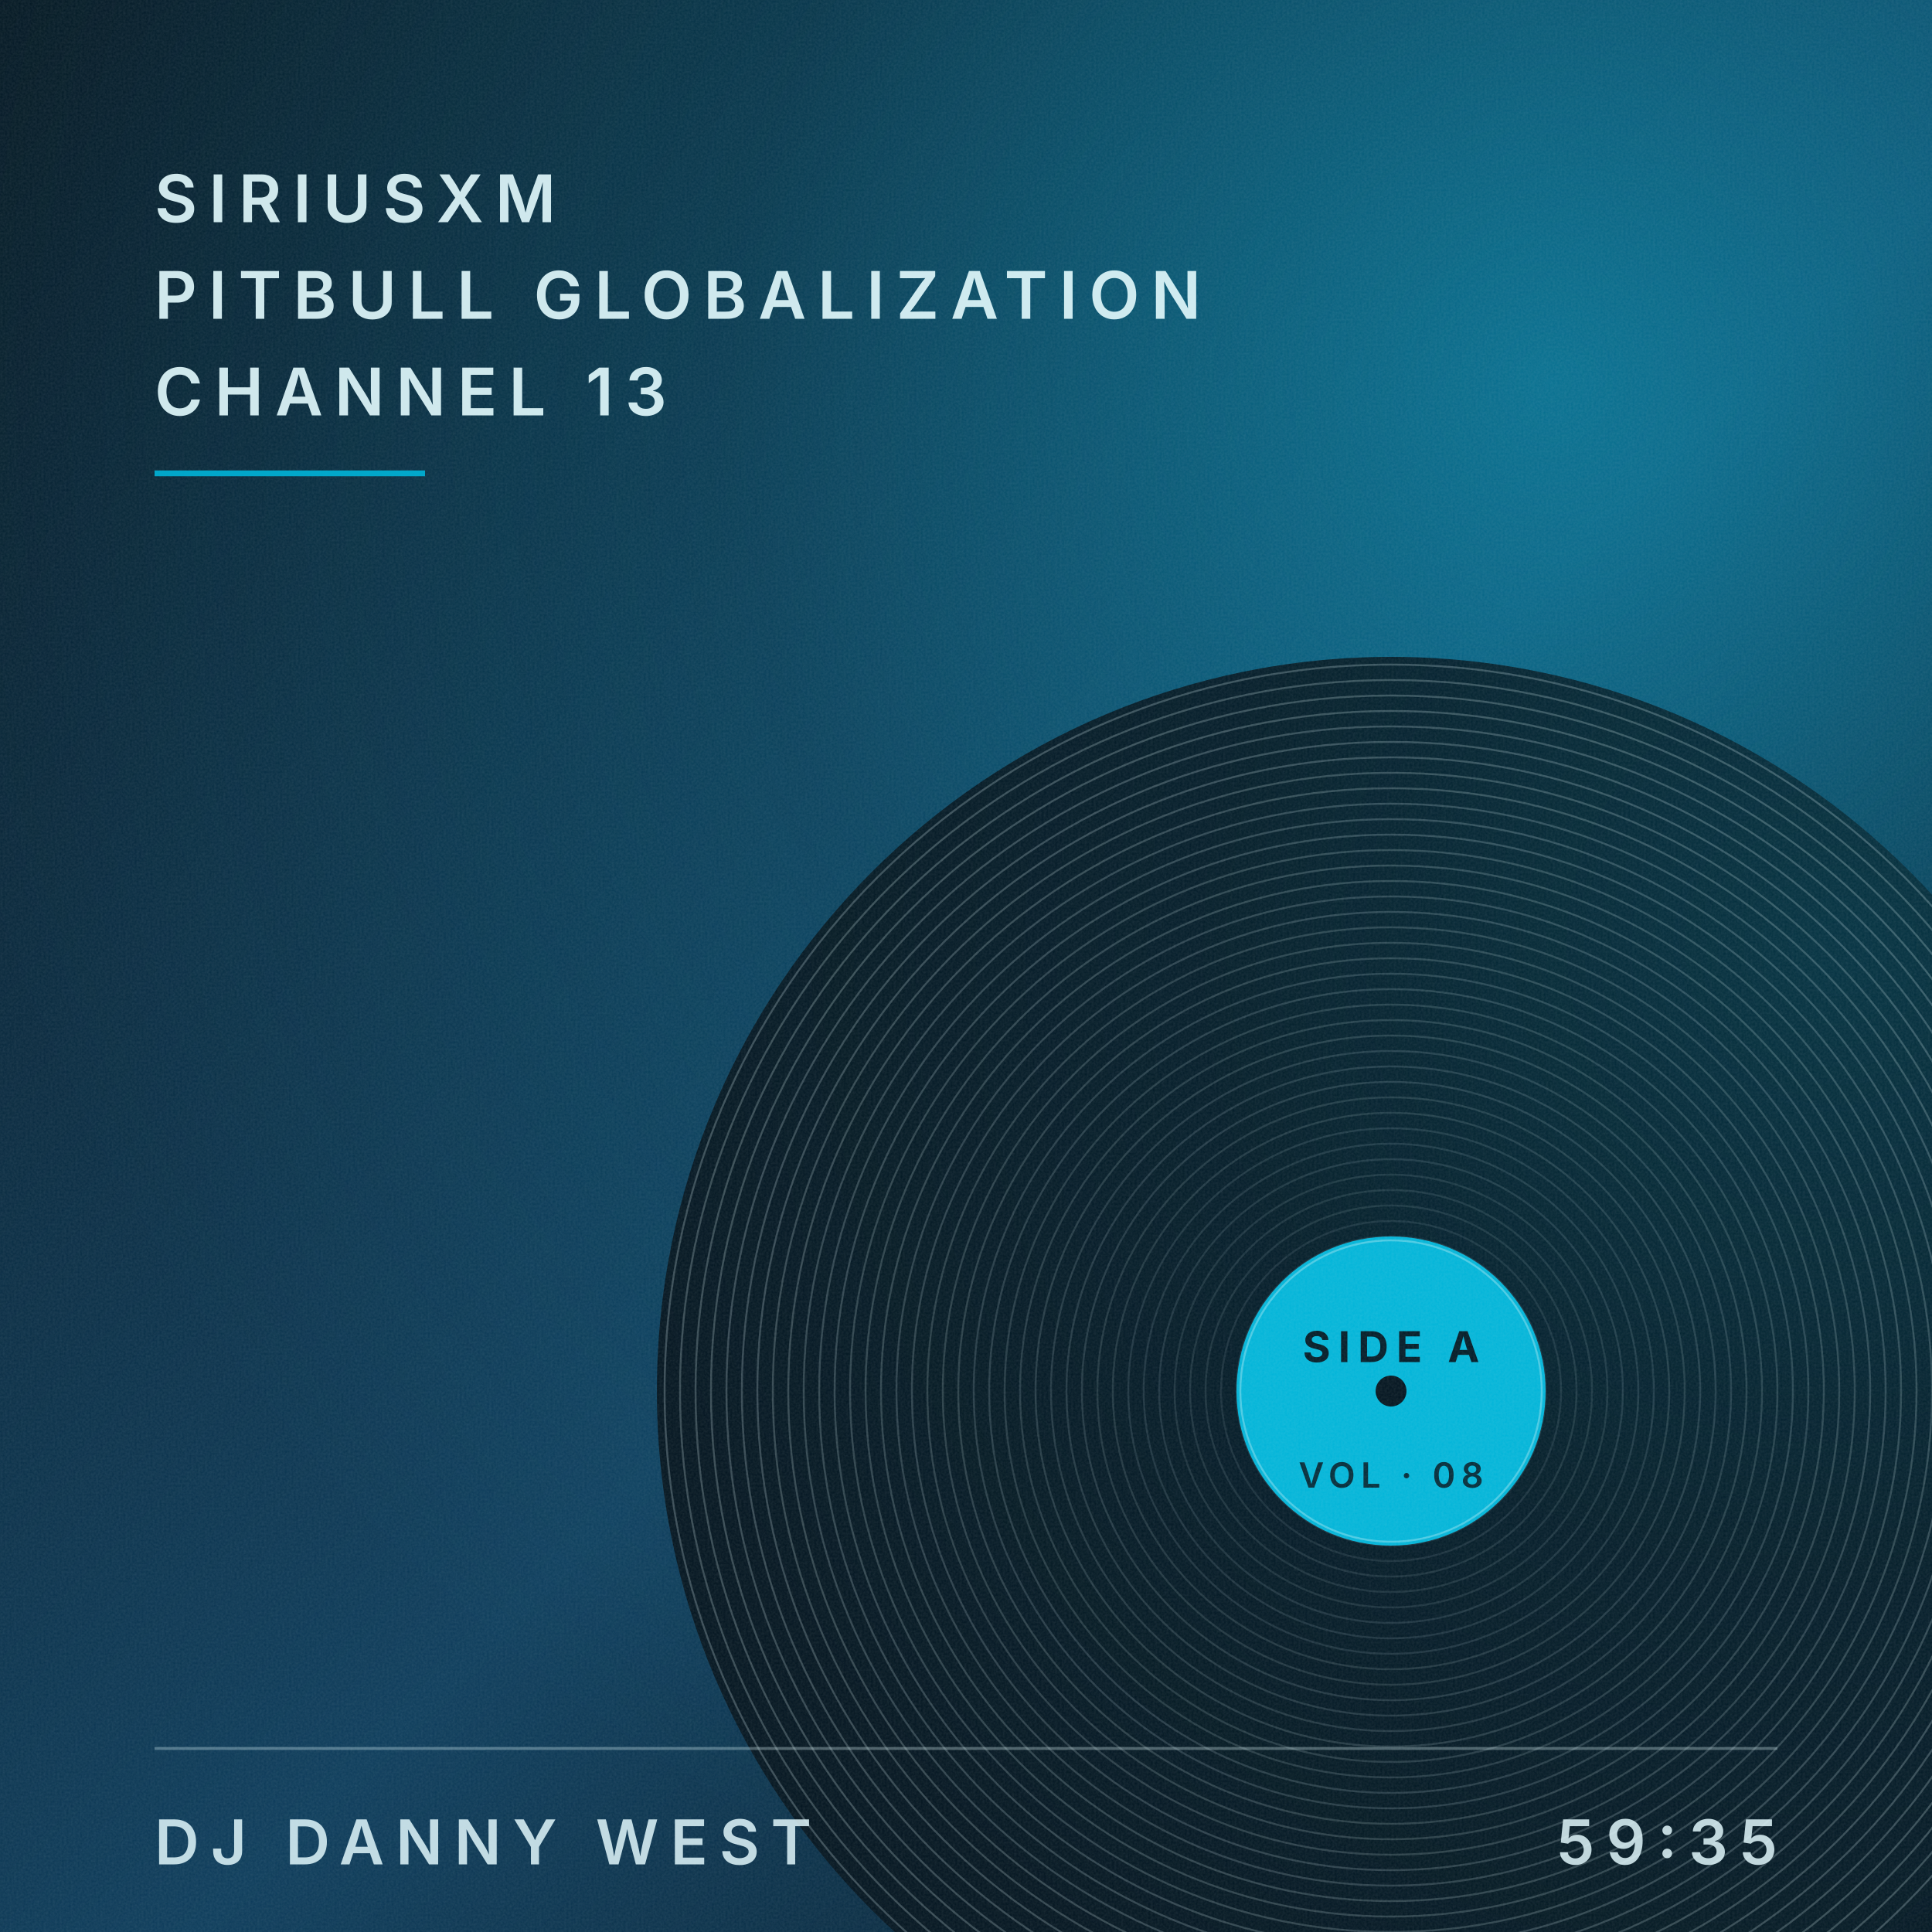
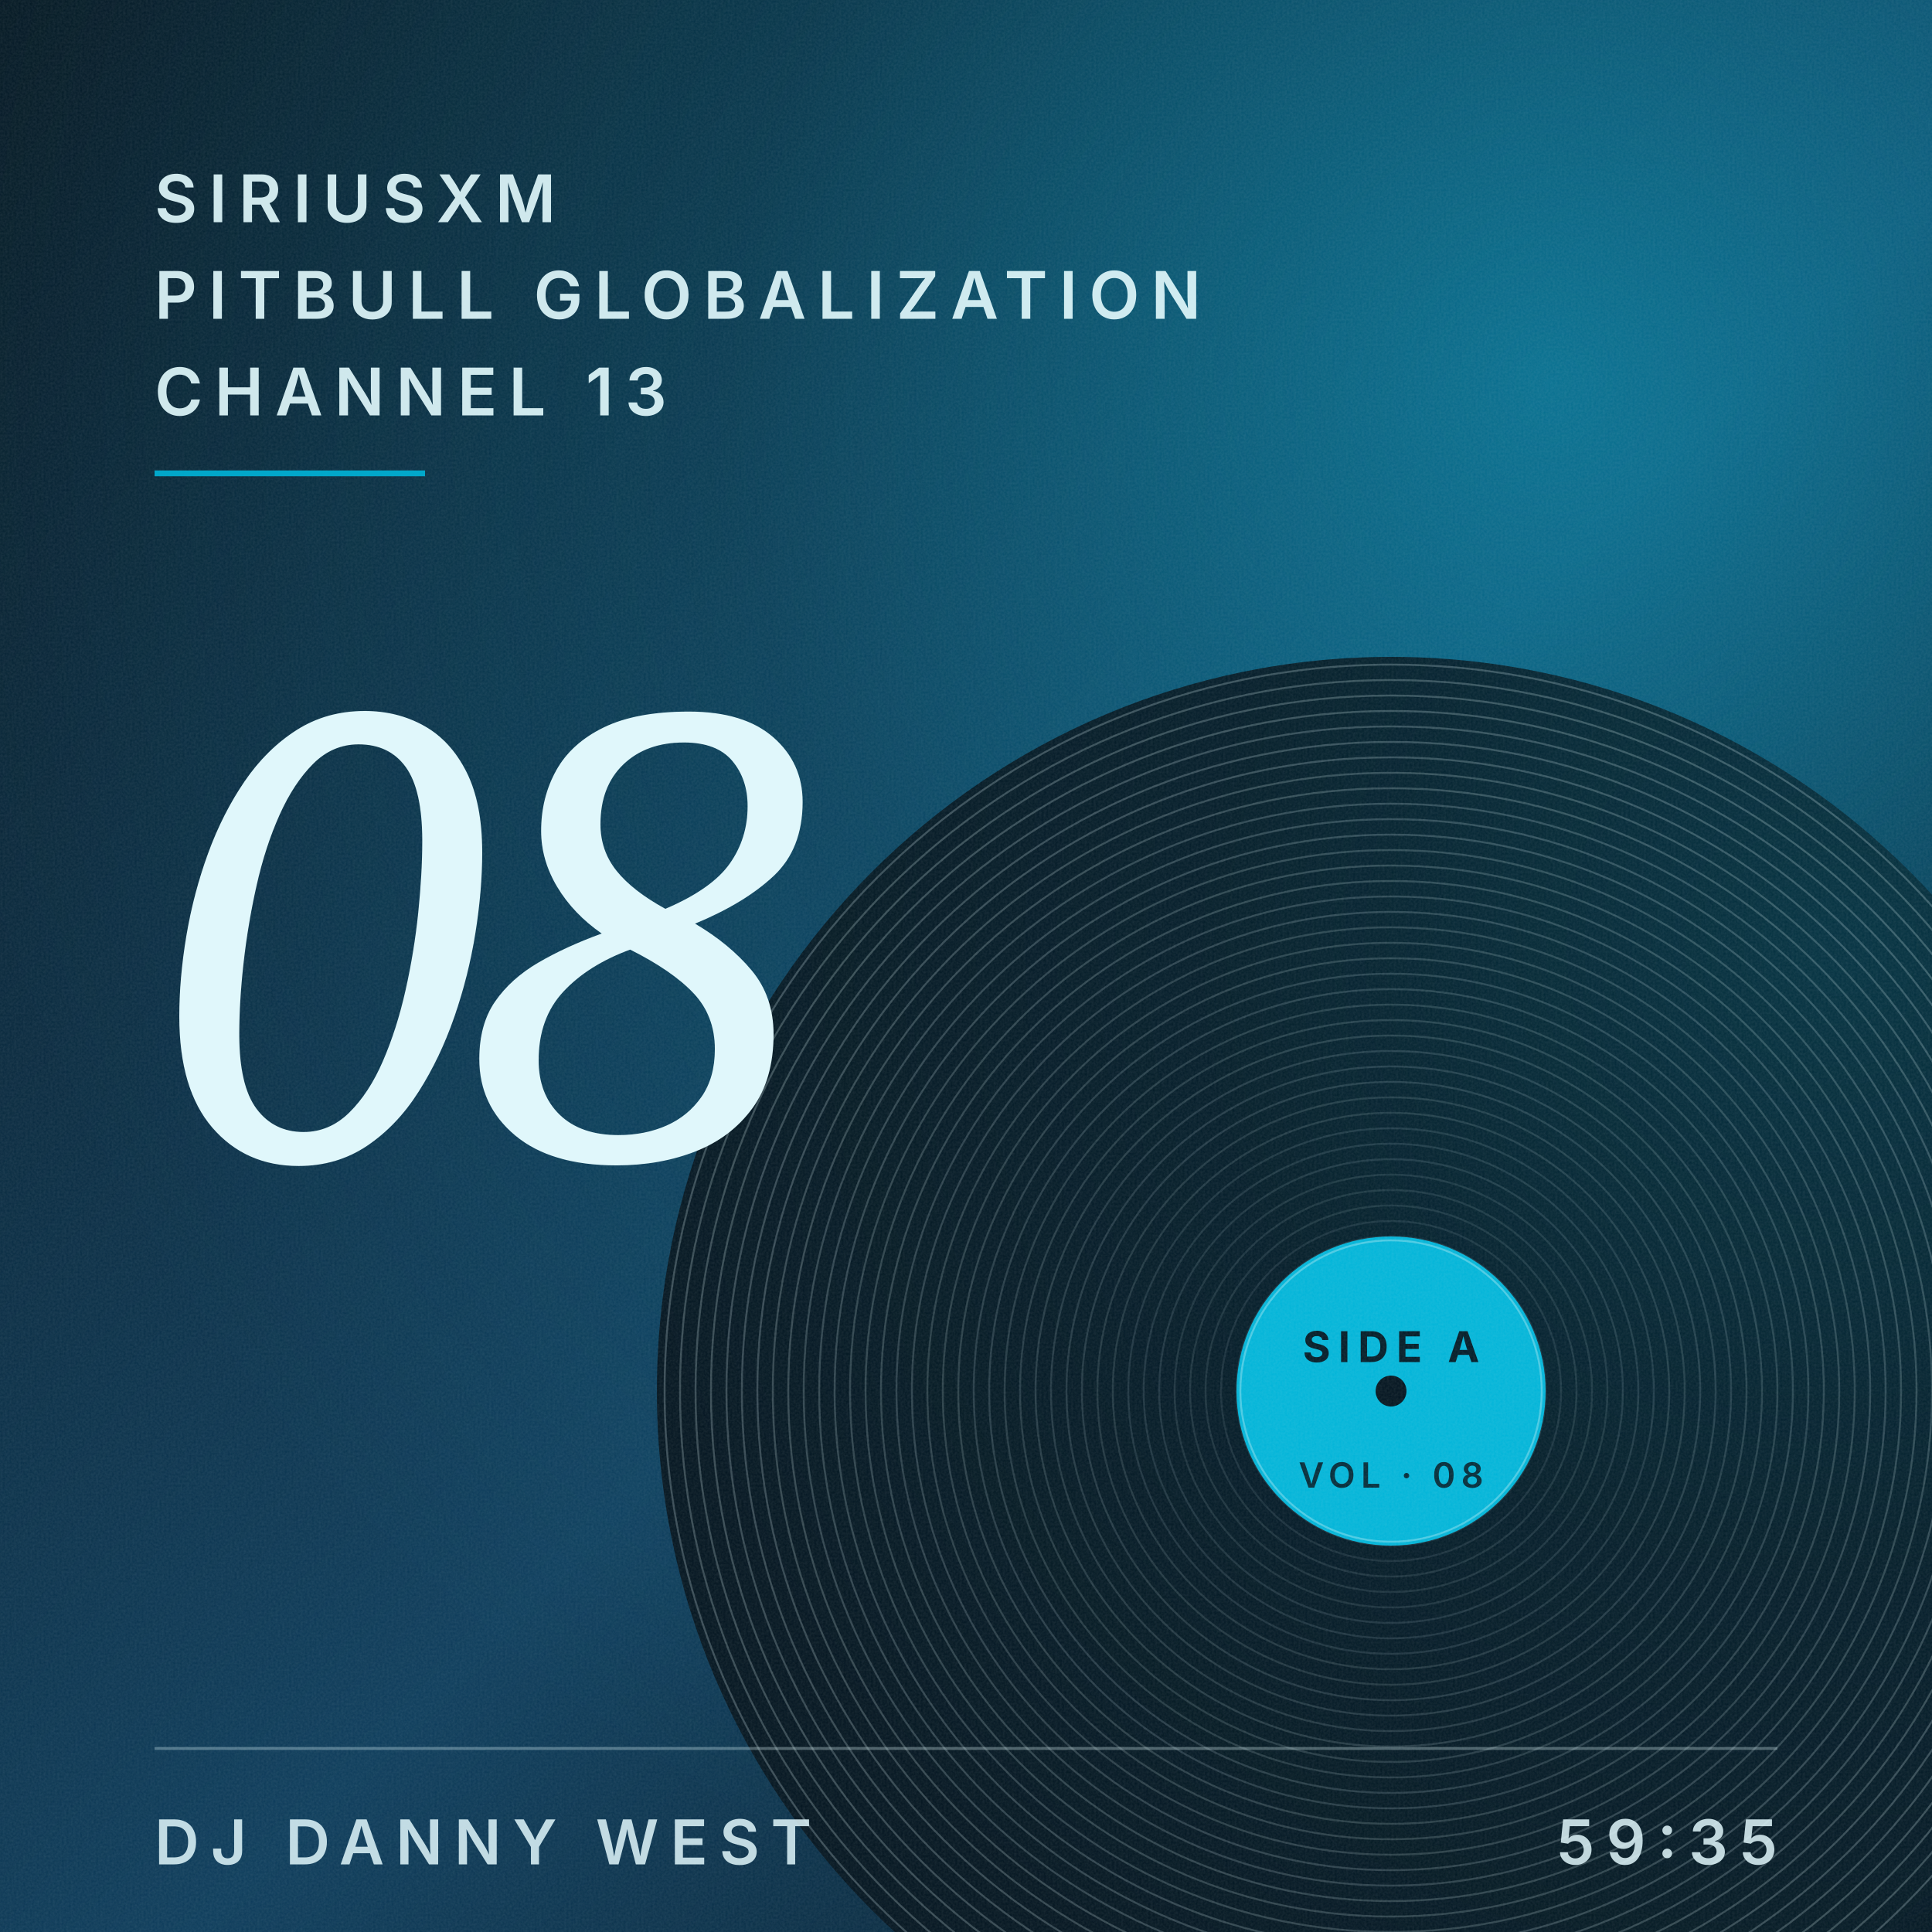
<svg xmlns="http://www.w3.org/2000/svg" viewBox="0 0 1000 1000" preserveAspectRatio="xMidYMid slice">
  <defs>
    <linearGradient id="bg" x1="0" y1="0" x2="1" y2="1">
      <stop offset="0" stop-color="#02141F" />
      <stop offset="0.55" stop-color="#0B3B5A" />
      <stop offset="1" stop-color="#02141F" />
    </linearGradient>
    <radialGradient id="accentGlow" cx="0.8" cy="0.2" r="0.85">
      <stop offset="0" stop-color="#00B4D8" stop-opacity="0.45" />
      <stop offset="0.5" stop-color="#00B4D8" stop-opacity="0.12" />
      <stop offset="1" stop-color="#00B4D8" stop-opacity="0" />
    </radialGradient>
    <filter id="grain" x="0" y="0" width="100%" height="100%">
      <feTurbulence type="fractalNoise" baseFrequency="0.85" numOctaves="2" seed="43" stitchTiles="stitch" />
      <feColorMatrix values="0 0 0 0 0.96  0 0 0 0 0.94  0 0 0 0 0.92  0 0 0 0.18 0" />
    </filter>
    <filter id="softblur">
      <feGaussianBlur stdDeviation="40" />
    </filter>
  </defs>
  <rect width="1000" height="1000" fill="url(#bg)" />
  <rect width="1000" height="1000" fill="url(#accentGlow)" />
  <circle cx="720" cy="720" r="380" fill="#02141F" />
  <circle cx="720" cy="720" r="380" fill="url(#accentGlow)" opacity="0.4" />
  <circle cx="720" cy="720" r="80" fill="none" stroke="#E0F7FB" stroke-opacity="0.10" stroke-width="1" />
  <circle cx="720" cy="720" r="88" fill="none" stroke="#E0F7FB" stroke-opacity="0.10" stroke-width="1" />
  <circle cx="720" cy="720" r="96" fill="none" stroke="#E0F7FB" stroke-opacity="0.11" stroke-width="1" />
  <circle cx="720" cy="720" r="104" fill="none" stroke="#E0F7FB" stroke-opacity="0.11" stroke-width="1" />
  <circle cx="720" cy="720" r="112" fill="none" stroke="#E0F7FB" stroke-opacity="0.11" stroke-width="1" />
  <circle cx="720" cy="720" r="120" fill="none" stroke="#E0F7FB" stroke-opacity="0.12" stroke-width="1" />
  <circle cx="720" cy="720" r="128" fill="none" stroke="#E0F7FB" stroke-opacity="0.12" stroke-width="1" />
  <circle cx="720" cy="720" r="136" fill="none" stroke="#E0F7FB" stroke-opacity="0.12" stroke-width="1" />
  <circle cx="720" cy="720" r="144" fill="none" stroke="#E0F7FB" stroke-opacity="0.13" stroke-width="1" />
  <circle cx="720" cy="720" r="152" fill="none" stroke="#E0F7FB" stroke-opacity="0.13" stroke-width="1" />
  <circle cx="720" cy="720" r="160" fill="none" stroke="#E0F7FB" stroke-opacity="0.14" stroke-width="1" />
  <circle cx="720" cy="720" r="168" fill="none" stroke="#E0F7FB" stroke-opacity="0.14" stroke-width="1" />
  <circle cx="720" cy="720" r="176" fill="none" stroke="#E0F7FB" stroke-opacity="0.14" stroke-width="1" />
  <circle cx="720" cy="720" r="184" fill="none" stroke="#E0F7FB" stroke-opacity="0.15" stroke-width="1" />
  <circle cx="720" cy="720" r="192" fill="none" stroke="#E0F7FB" stroke-opacity="0.15" stroke-width="1" />
  <circle cx="720" cy="720" r="200" fill="none" stroke="#E0F7FB" stroke-opacity="0.15" stroke-width="1" />
  <circle cx="720" cy="720" r="208" fill="none" stroke="#E0F7FB" stroke-opacity="0.16" stroke-width="1" />
  <circle cx="720" cy="720" r="216" fill="none" stroke="#E0F7FB" stroke-opacity="0.16" stroke-width="1" />
  <circle cx="720" cy="720" r="224" fill="none" stroke="#E0F7FB" stroke-opacity="0.17" stroke-width="1" />
  <circle cx="720" cy="720" r="232" fill="none" stroke="#E0F7FB" stroke-opacity="0.17" stroke-width="1" />
  <circle cx="720" cy="720" r="240" fill="none" stroke="#E0F7FB" stroke-opacity="0.17" stroke-width="1" />
  <circle cx="720" cy="720" r="248" fill="none" stroke="#E0F7FB" stroke-opacity="0.18" stroke-width="1" />
  <circle cx="720" cy="720" r="256" fill="none" stroke="#E0F7FB" stroke-opacity="0.18" stroke-width="1" />
  <circle cx="720" cy="720" r="264" fill="none" stroke="#E0F7FB" stroke-opacity="0.19" stroke-width="1" />
  <circle cx="720" cy="720" r="272" fill="none" stroke="#E0F7FB" stroke-opacity="0.19" stroke-width="1" />
  <circle cx="720" cy="720" r="280" fill="none" stroke="#E0F7FB" stroke-opacity="0.19" stroke-width="1" />
  <circle cx="720" cy="720" r="288" fill="none" stroke="#E0F7FB" stroke-opacity="0.20" stroke-width="1" />
  <circle cx="720" cy="720" r="296" fill="none" stroke="#E0F7FB" stroke-opacity="0.20" stroke-width="1" />
  <circle cx="720" cy="720" r="304" fill="none" stroke="#E0F7FB" stroke-opacity="0.20" stroke-width="1" />
  <circle cx="720" cy="720" r="312" fill="none" stroke="#E0F7FB" stroke-opacity="0.21" stroke-width="1" />
  <circle cx="720" cy="720" r="320" fill="none" stroke="#E0F7FB" stroke-opacity="0.21" stroke-width="1" />
  <circle cx="720" cy="720" r="328" fill="none" stroke="#E0F7FB" stroke-opacity="0.22" stroke-width="1" />
  <circle cx="720" cy="720" r="336" fill="none" stroke="#E0F7FB" stroke-opacity="0.22" stroke-width="1" />
  <circle cx="720" cy="720" r="344" fill="none" stroke="#E0F7FB" stroke-opacity="0.22" stroke-width="1" />
  <circle cx="720" cy="720" r="352" fill="none" stroke="#E0F7FB" stroke-opacity="0.23" stroke-width="1" />
  <circle cx="720" cy="720" r="360" fill="none" stroke="#E0F7FB" stroke-opacity="0.23" stroke-width="1" />
  <circle cx="720" cy="720" r="368" fill="none" stroke="#E0F7FB" stroke-opacity="0.23" stroke-width="1" />
  <circle cx="720" cy="720" r="376" fill="none" stroke="#E0F7FB" stroke-opacity="0.24" stroke-width="1" />
  <circle cx="720" cy="720" r="80" fill="#00B4D8" />
  <circle cx="720" cy="720" r="78" fill="none" stroke="#90E0EF" stroke-opacity="0.5" stroke-width="1" />
  <circle cx="720" cy="720" r="8" fill="#02141F" />
  <text x="720" y="705" text-anchor="middle" font-family="Inter, sans-serif" font-size="22" font-weight="700" letter-spacing="4" fill="#02141F" fill-opacity="0.95">SIDE A</text>
  <text x="720" y="770" text-anchor="middle" font-family="Inter, sans-serif" font-size="18" font-weight="600" letter-spacing="3" fill="#02141F" fill-opacity="0.85">VOL · 08</text>
  <rect width="1000" height="1000" filter="url(#grain)" opacity="0.55" />
  <g font-family="Inter, system-ui, sans-serif" fill="#E0F7FB" fill-opacity="0.92" font-weight="600">
    <text x="80" y="115" font-size="34" letter-spacing="6">SIRIUSXM</text>
    <text x="80" y="165" font-size="34" letter-spacing="6">PITBULL GLOBALIZATION</text>
    <text x="80" y="215" font-size="34" letter-spacing="6">CHANNEL 13</text>
    <line x1="80" y1="245" x2="220" y2="245" stroke="#00B4D8" stroke-opacity="0.9" stroke-width="3" />
  </g>
+   <text x="80" y="600" font-family="Fraunces, Georgia, serif" font-size="320" font-style="italic" font-weight="400" fill="#E0F7FB" letter-spacing="-14">08</text>
  <g font-family="Inter, system-ui, sans-serif" fill="#E0F7FB" fill-opacity="0.85" font-weight="600">
    <line x1="80" y1="905" x2="920" y2="905" stroke="#E0F7FB" stroke-opacity="0.32" stroke-width="1.5" />
    <text x="80" y="965" font-size="32" letter-spacing="6">DJ DANNY WEST</text>
    <text x="920" y="965" text-anchor="end" font-size="32" letter-spacing="6">59:35</text>
  </g>
</svg>
